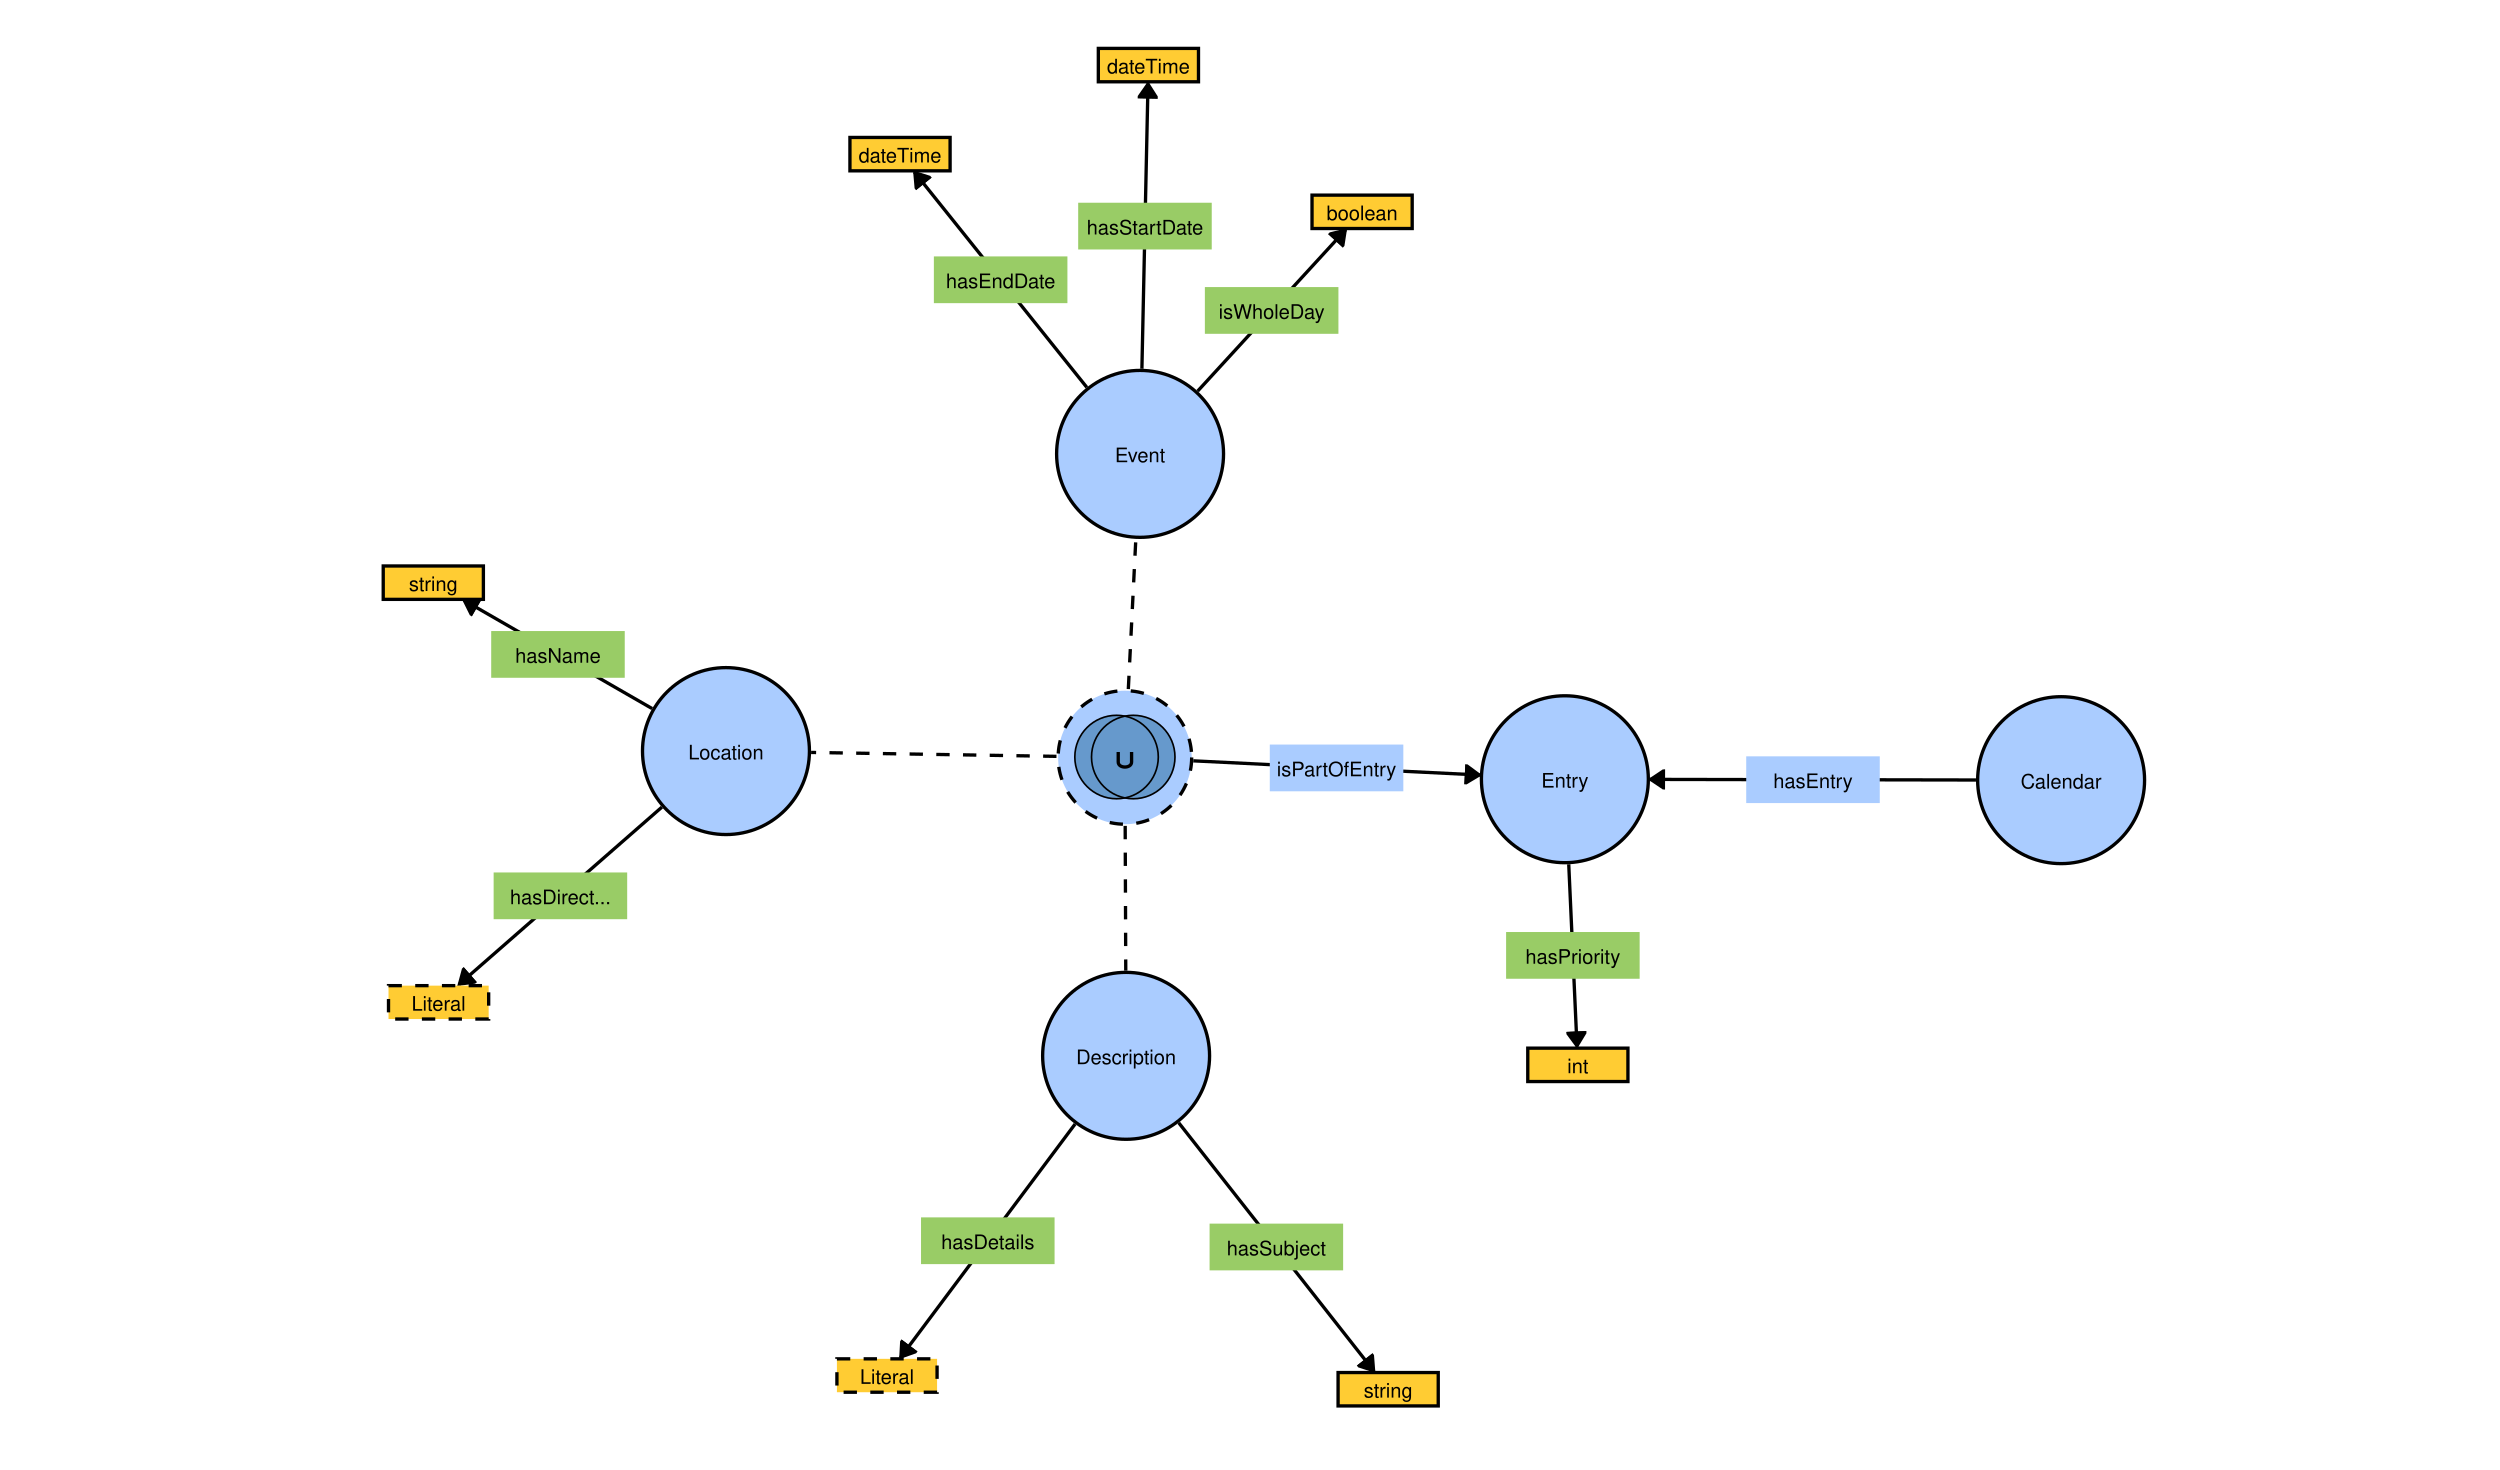
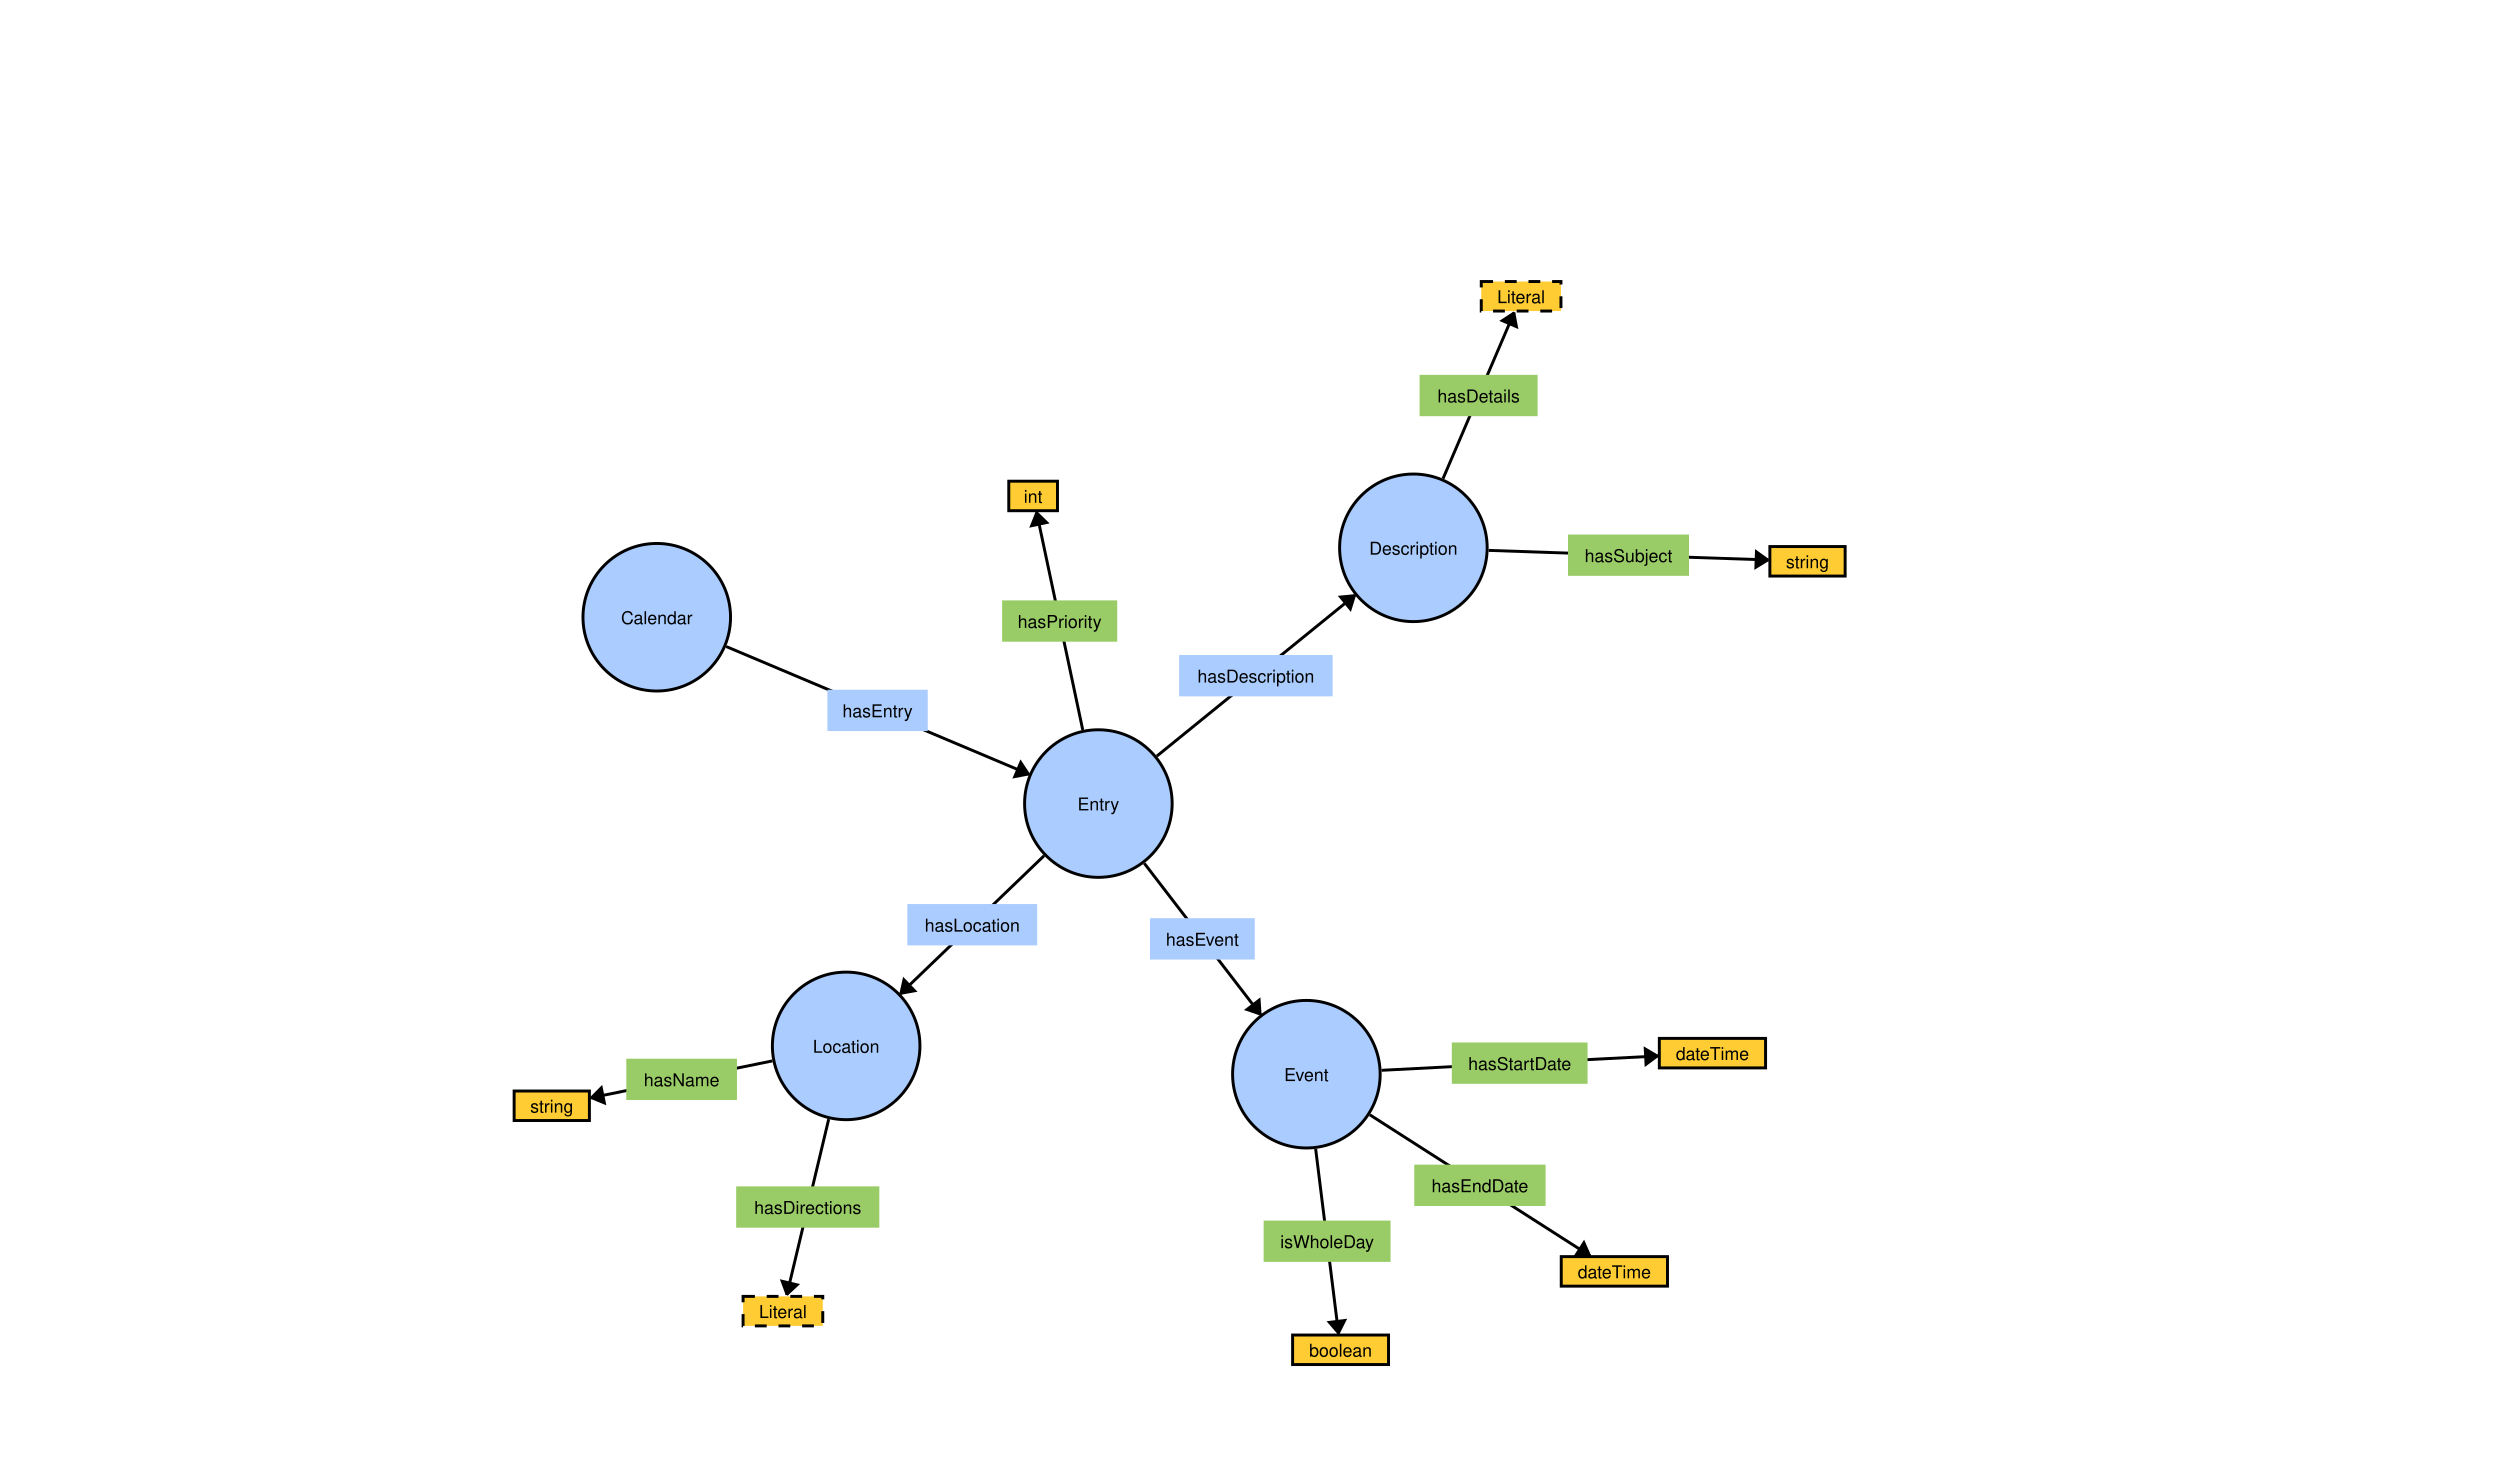
- <svg xmlns="http://www.w3.org/2000/svg" version="1.1" height="880" width="1497.6" class="vowlGraph">
-   <g transform="translate(-31,-104)scale(1)">
+ <svg xmlns="http://www.w3.org/2000/svg" class="vowlGraph" width="1497.6" height="884" version="1.1">
+   <g transform="translate(90.43487,72.77504)scale(0.884)">
    <g class="linkContainer">
      <defs>
-         <marker class="normalMarker" orient="auto" markerUnits="userSpaceOnUse" markerHeight="12" markerWidth="12" refY="0" refX="12" viewBox="0 -8 14 16" id="markerproperty6">
-           <path style="fill: rgb(0, 0, 0); stroke: rgb(0, 0, 0); stroke-width: 2; stroke-dasharray: 50;" d="M0,-8L12,0L0,8Z" />
-         </marker>
-         <marker class="normalMarker" orient="auto" markerUnits="userSpaceOnUse" markerHeight="12" markerWidth="12" refY="0" refX="12" viewBox="0 -8 14 16" id="markerproperty3">
-           <path style="fill: rgb(0, 0, 0); stroke: rgb(0, 0, 0); stroke-width: 2; stroke-dasharray: 50;" class="" d="M0,-8L12,0L0,8Z" />
-         </marker>
-         <marker class="normalMarker" orient="auto" markerUnits="userSpaceOnUse" markerHeight="12" markerWidth="12" refY="0" refX="12" viewBox="0 -8 14 16" id="markerproperty1">
-           <path style="fill: rgb(0, 0, 0); stroke: rgb(0, 0, 0); stroke-width: 2; stroke-dasharray: 50;" class="" d="M0,-8L12,0L0,8Z" />
-         </marker>
-         <marker class="normalMarker" orient="auto" markerUnits="userSpaceOnUse" markerHeight="12" markerWidth="12" refY="0" refX="12" viewBox="0 -8 14 16" id="markerproperty2">
-           <path style="fill: rgb(0, 0, 0); stroke: rgb(0, 0, 0); stroke-width: 2; stroke-dasharray: 50;" class="" d="M0,-8L12,0L0,8Z" />
-         </marker>
-         <marker class="normalMarker" orient="auto" markerUnits="userSpaceOnUse" markerHeight="12" markerWidth="12" refY="0" refX="12" viewBox="0 -8 14 16" id="markerproperty8">
-           <path style="fill: rgb(0, 0, 0); stroke: rgb(0, 0, 0); stroke-width: 2; stroke-dasharray: 50;" d="M0,-8L12,0L0,8Z" />
-         </marker>
-         <marker class="normalMarker" orient="auto" markerUnits="userSpaceOnUse" markerHeight="12" markerWidth="12" refY="0" refX="12" viewBox="0 -8 14 16" id="markerproperty4">
-           <path style="fill: rgb(0, 0, 0); stroke: rgb(0, 0, 0); stroke-width: 2; stroke-dasharray: 50;" class="" d="M0,-8L12,0L0,8Z" />
-         </marker>
-         <marker class="normalMarker" orient="auto" markerUnits="userSpaceOnUse" markerHeight="12" markerWidth="12" refY="0" refX="12" viewBox="0 -8 14 16" id="markerproperty10">
-           <path style="fill: rgb(0, 0, 0); stroke: rgb(0, 0, 0); stroke-width: 2; stroke-dasharray: 50;" class="" d="M0,-8L12,0L0,8Z" />
-         </marker>
-         <marker class="normalMarker" orient="auto" markerUnits="userSpaceOnUse" markerHeight="12" markerWidth="12" refY="0" refX="12" viewBox="0 -8 14 16" id="markerproperty9">
-           <path style="fill: rgb(0, 0, 0); stroke: rgb(0, 0, 0); stroke-width: 2; stroke-dasharray: 50;" d="M0,-8L12,0L0,8Z" />
-         </marker>
-         <marker class="normalMarker" orient="auto" markerUnits="userSpaceOnUse" markerHeight="12" markerWidth="12" refY="0" refX="12" viewBox="0 -8 14 16" id="markerproperty7">
-           <path style="fill: rgb(0, 0, 0); stroke: rgb(0, 0, 0); stroke-width: 2; stroke-dasharray: 50;" d="M0,-8L12,0L0,8Z" />
-         </marker>
-         <marker class="normalMarker" orient="auto" markerUnits="userSpaceOnUse" markerHeight="12" markerWidth="12" refY="0" refX="12" viewBox="0 -8 14 16" id="markerproperty5">
-           <path style="fill: rgb(0, 0, 0); stroke: rgb(0, 0, 0); stroke-width: 2; stroke-dasharray: 50;" d="M0,-8L12,0L0,8Z" />
-         </marker>
-         <marker class="specialMarker" orient="auto" markerUnits="userSpaceOnUse" markerHeight="12" markerWidth="12" refY="0" refX="12" viewBox="0 -8 14 16" id="markerGENERATED-UNION-class6-class2-0">
-           <path style="fill: rgb(0, 0, 0); stroke: rgb(0, 0, 0); stroke-width: 2; stroke-dasharray: 50;" d="M0,-8L12,0L0,8Z" />
-         </marker>
-         <marker class="specialMarker" orient="auto" markerUnits="userSpaceOnUse" markerHeight="12" markerWidth="12" refY="0" refX="12" viewBox="0 -8 14 16" id="markerGENERATED-UNION-class6-class4-1">
-           <path style="fill: rgb(0, 0, 0); stroke: rgb(0, 0, 0); stroke-width: 2; stroke-dasharray: 50;" d="M0,-8L12,0L0,8Z" />
-         </marker>
-         <marker class="specialMarker" orient="auto" markerUnits="userSpaceOnUse" markerHeight="12" markerWidth="12" refY="0" refX="12" viewBox="0 -8 14 16" id="markerGENERATED-UNION-class6-class5-2">
-           <path style="fill: rgb(0, 0, 0); stroke: rgb(0, 0, 0); stroke-width: 2; stroke-dasharray: 50;" d="M0,-8L12,0L0,8Z" />
+         <marker id="marker0" viewBox="-14 -10 28 20" markerWidth="10" markerHeight="10" orient="auto">
+           <path d="M0,0L -12,8L-12,-8L0,0" class="filled" style="fill: rgb(0, 0, 0); stroke: rgb(0, 0, 0); stroke-width: 2; stroke-dasharray: 100;" />
+         </marker>
+         <marker id="marker3" viewBox="-14 -10 28 20" markerWidth="10" markerHeight="10" orient="auto">
+           <path d="M0,0L -12,8L-12,-8L0,0" class="filled" style="fill: rgb(0, 0, 0); stroke: rgb(0, 0, 0); stroke-width: 2; stroke-dasharray: 100;" />
+         </marker>
+         <marker id="marker11" viewBox="-14 -10 28 20" markerWidth="10" markerHeight="10" orient="auto">
+           <path d="M0,0L -12,8L-12,-8L0,0" class="filled" style="fill: rgb(0, 0, 0); stroke: rgb(0, 0, 0); stroke-width: 2; stroke-dasharray: 100;" />
+         </marker>
+         <marker id="marker12" viewBox="-14 -10 28 20" markerWidth="10" markerHeight="10" orient="auto">
+           <path d="M0,0L -12,8L-12,-8L0,0" class="filled" style="fill: rgb(0, 0, 0); stroke: rgb(0, 0, 0); stroke-width: 2; stroke-dasharray: 100;" />
+         </marker>
+         <marker id="marker16" viewBox="-14 -10 28 20" markerWidth="10" markerHeight="10" orient="auto">
+           <path d="M0,0L -12,8L-12,-8L0,0" class="filled" style="fill: rgb(0, 0, 0); stroke: rgb(0, 0, 0); stroke-width: 2; stroke-dasharray: 100;" />
+         </marker>
+         <marker id="marker18" viewBox="-14 -10 28 20" markerWidth="10" markerHeight="10" orient="auto">
+           <path d="M0,0L -12,8L-12,-8L0,0" class="filled" style="fill: rgb(0, 0, 0); stroke: rgb(0, 0, 0); stroke-width: 2; stroke-dasharray: 100;" />
+         </marker>
+         <marker id="marker19" viewBox="-14 -10 28 20" markerWidth="10" markerHeight="10" orient="auto">
+           <path d="M0,0L -12,8L-12,-8L0,0" class="filled" style="fill: rgb(0, 0, 0); stroke: rgb(0, 0, 0); stroke-width: 2; stroke-dasharray: 100;" />
+         </marker>
+         <marker id="marker20" viewBox="-14 -10 28 20" markerWidth="10" markerHeight="10" orient="auto">
+           <path d="M0,0L -12,8L-12,-8L0,0" class="filled" style="fill: rgb(0, 0, 0); stroke: rgb(0, 0, 0); stroke-width: 2; stroke-dasharray: 100;" />
+         </marker>
+         <marker id="marker21" viewBox="-14 -10 28 20" markerWidth="10" markerHeight="10" orient="auto">
+           <path d="M0,0L -12,8L-12,-8L0,0" class="filled" style="fill: rgb(0, 0, 0); stroke: rgb(0, 0, 0); stroke-width: 2; stroke-dasharray: 100;" />
+         </marker>
+         <marker id="marker22" viewBox="-14 -10 28 20" markerWidth="10" markerHeight="10" orient="auto">
+           <path d="M0,0L -12,8L-12,-8L0,0" class="filled" style="fill: rgb(0, 0, 0); stroke: rgb(0, 0, 0); stroke-width: 2; stroke-dasharray: 100;" />
+         </marker>
+         <marker id="marker23" viewBox="-14 -10 28 20" markerWidth="10" markerHeight="10" orient="auto">
+           <path d="M0,0L -12,8L-12,-8L0,0" class="filled" style="fill: rgb(0, 0, 0); stroke: rgb(0, 0, 0); stroke-width: 2; stroke-dasharray: 100;" />
+         </marker>
+         <marker id="marker24" viewBox="-14 -10 28 20" markerWidth="10" markerHeight="10" orient="auto">
+           <path d="M0,0L -12,8L-12,-8L0,0" class="filled" style="fill: rgb(0, 0, 0); stroke: rgb(0, 0, 0); stroke-width: 2; stroke-dasharray: 100;" />
        </marker>
      </defs>
-       <g class="link">
-         <path style="fill: none; stroke: rgb(0, 0, 0); stroke-width: 2;" d="M427.491,587.495Q378.864,630.01,366.707,640.639Q354.55,651.268,305.923,693.783" marker-start="" marker-end="url(#markerproperty6)" class="link-path nodeclass2 nodeliteral4 normal" />
-       </g>
-       <g class="link">
-         <path style="fill: none; stroke: rgb(0, 0, 0); stroke-width: 2;" d="M675.036,777.32Q633.191,833.272,622.73,847.26Q612.268,861.247,570.423,917.199" marker-start="" marker-end="url(#markerproperty8)" class="link-path nodeclass4 nodeliteral6 normal" />
-       </g>
-       <g class="link">
-         <path style="fill: none; stroke: rgb(0, 0, 0); stroke-width: 2;" d="M682.072,336.082Q640.755,284.496,630.426,271.599Q620.097,258.703,578.779,207.116" marker-start="" marker-end="url(#markerproperty9)" class="link-path nodeclass5 nodedatatype7 normal" />
-       </g>
-       <g class="link">
-         <path style="fill: none; stroke: rgb(0, 0, 0); stroke-width: 2;" d="M421.681,528.49Q376.535,502.512,365.248,496.017Q353.961,489.523,308.814,463.545" marker-start="" marker-end="url(#markerproperty7)" class="link-path nodeclass2 nodedatatype5 normal" />
-       </g>
-       <g class="link">
-         <path style="fill: none; stroke: rgb(0, 0, 0); stroke-width: 2;" d="M748.428,338.305Q783.899,299.635,792.767,289.967Q801.635,280.299,837.106,241.629" marker-start="" marker-end="url(#markerproperty5)" class="link-path nodeclass5 nodedatatype3 normal" />
-       </g>
-       <g class="link">
-         <path style="fill: none; stroke: rgb(0, 0, 0); stroke-width: 2; stroke-dasharray: 8;" d="M663.868,557.086Q605.073,556.148,590.374,555.913Q575.675,555.678,516.879,554.74" marker-start="" marker-end="" class="link-path nodeclass6 nodeclass2 special" />
-       </g>
-       <g class="link">
-         <path style="fill: none; stroke: rgb(0, 0, 0); stroke-width: 2; stroke-dasharray: 8;" d="M705.028,598.74Q705.167,633.436,705.202,642.11Q705.237,650.784,705.376,685.479" marker-start="" marker-end="" class="link-path nodeclass6 nodeclass4 special" />
-       </g>
-       <g class="link">
-         <path style="fill: none; stroke: rgb(0, 0, 0); stroke-width: 2; stroke-dasharray: 8;" d="M706.91,516.792Q708.709,480.805,709.159,471.808Q709.609,462.812,711.408,426.825" marker-start="" marker-end="" class="link-path nodeclass6 nodeclass5 special" />
-       </g>
-       <g class="link">
-         <path style="fill: none; stroke: rgb(0, 0, 0); stroke-width: 2;" d="M970.739,621.742Q972.722,665.401,973.218,676.315Q973.714,687.23,975.697,730.888" marker-start="" marker-end="url(#markerproperty4)" class="link-path nodeclass1 nodedatatype2 normal" />
-       </g>
-       <g class="link">
-         <path style="fill: none; stroke: rgb(0, 0, 0); stroke-width: 2;" d="M737.096,776.576Q783.891,836.114,795.59,850.999Q807.289,865.884,854.084,925.422" marker-start="" marker-end="url(#markerproperty10)" class="link-path nodeclass4 nodedatatype8 normal" />
-       </g>
-       <g class="link">
-         <path style="fill: none; stroke: rgb(0, 0, 0); stroke-width: 2;" d="M715.046,324.9Q716.511,256.537,716.877,239.446Q717.243,222.355,718.707,153.992" marker-start="" marker-end="url(#markerproperty3)" class="link-path nodeclass5 nodedatatype1 normal" />
-       </g>
-       <g class="link">
-         <path style="fill: none; stroke: rgb(0, 0, 0); stroke-width: 2;" d="M745.813,559.769Q814.482,563.17,831.65,564.02Q848.817,564.871,917.487,568.272" marker-start="" marker-end="url(#markerproperty1)" class="link-path nodeclass6 nodeclass1 normal" />
-       </g>
-       <g class="link">
-         <path style="fill: none; stroke: rgb(0, 0, 0); stroke-width: 2;" d="M1214.688,571.251Q1136.582,571.106,1117.056,571.07Q1097.53,571.034,1019.424,570.889" marker-start="" marker-end="url(#markerproperty2)" class="link-path nodeclass3 nodeclass1 normal" />
+       <g class="link" marker-end="url(#marker12)">
+         <path class="link-path node13 node10 normal" d="M459.272,676.032Q447.908,723.697,445.067,735.613Q442.226,747.529,430.861,795.194" style="fill: none; stroke: rgb(0, 0, 0); stroke-width: 2;" />
+       </g>
+       <g class="link" marker-end="url(#marker20)">
+         <path class="link-path node17 node14 normal" d="M389.74,355.772Q471.851,390.416,492.379,399.076Q512.907,407.737,595.018,442.381" style="fill: none; stroke: rgb(0, 0, 0); stroke-width: 2;" />
+       </g>
+       <g class="link" marker-end="url(#marker23)">
+         <path class="link-path node1 node8 normal" d="M789.241,696.215Q795.452,746.275,797.004,758.79Q798.557,771.305,804.768,821.366" style="fill: none; stroke: rgb(0, 0, 0); stroke-width: 2;" />
+       </g>
+       <g class="link" marker-end="url(#marker11)">
+         <path class="link-path node1 node7 normal" d="M833.894,642.963Q908.79,639.08,927.514,638.109Q946.238,637.139,1021.135,633.256" style="fill: none; stroke: rgb(0, 0, 0); stroke-width: 2;" />
+       </g>
+       <g class="link" marker-end="url(#marker0)">
+         <path class="link-path node1 node2 normal" d="M825.913,673.103Q885.631,711.337,900.56,720.895Q915.489,730.454,975.207,768.688" style="fill: none; stroke: rgb(0, 0, 0); stroke-width: 2;" />
+       </g>
+       <g class="link" marker-end="url(#marker19)">
+         <path class="link-path node14 node6 normal" d="M631.426,412.316Q618.907,353.285,615.777,338.527Q612.648,323.769,600.128,264.738" style="fill: none; stroke: rgb(0, 0, 0); stroke-width: 2;" />
+       </g>
+       <g class="link" marker-end="url(#marker24)">
+         <path class="link-path node14 node4 normal" d="M681.602,430.062Q735.314,386.456,748.742,375.555Q762.17,364.654,815.883,321.048" style="fill: none; stroke: rgb(0, 0, 0); stroke-width: 2;" />
+       </g>
+       <g class="link" marker-end="url(#marker21)">
+         <path class="link-path node4 node9 normal" d="M875.554,242.022Q894.85,196.963,899.674,185.698Q904.498,174.433,923.794,129.374" style="fill: none; stroke: rgb(0, 0, 0); stroke-width: 2;" />
+       </g>
+       <g class="link" marker-end="url(#marker18)">
+         <path class="link-path node14 node1 normal" d="M673.086,502.643Q704.605,543.652,712.485,553.905Q720.364,564.157,751.884,605.167" style="fill: none; stroke: rgb(0, 0, 0); stroke-width: 2;" />
+       </g>
+       <g class="link" marker-end="url(#marker22)">
+         <path class="link-path node13 node15 normal" d="M421.123,636.587Q371.906,646.598,359.601,649.101Q347.297,651.604,298.08,661.614" style="fill: none; stroke: rgb(0, 0, 0); stroke-width: 2;" />
+       </g>
+       <g class="link" marker-end="url(#marker16)">
+         <path class="link-path node14 node13 normal" d="M605.232,497.542Q566.289,534.96,556.553,544.314Q546.817,553.669,507.874,591.087" style="fill: none; stroke: rgb(0, 0, 0); stroke-width: 2;" />
+       </g>
+       <g class="link" marker-end="url(#marker3)">
+         <path class="link-path node4 node5 normal" d="M906.447,290.649Q982.286,293.245,1001.246,293.894Q1020.205,294.543,1096.044,297.139" style="fill: none; stroke: rgb(0, 0, 0); stroke-width: 2;" />
      </g>
    </g>
    <g class="cardinalityContainer" />
    <g class="labelContainer">
-       <g transform="translate(366.7071,640.6387)" class="labelGroup">
-         <g id="property6" class="label">
-           <rect style="fill: rgb(153, 204, 102);" height="28" width="80" y="-14" x="-40" class="datatypeproperty property datatype" />
-           <text style="font-family: Helvetica,Arial,sans-serif; font-size: 12px; pointer-events: none;" y="-9px" text-anchor="middle" class="text">
-             <tspan style="font-family: Helvetica,Arial,sans-serif; font-size: 12px; pointer-events: none;" dy="14px" x="0" class="text">hasDirect...</tspan>
-           </text>
-         </g>
-       </g>
-       <g transform="translate(622.7296,847.2596)" class="labelGroup">
-         <g id="property8" class="label">
-           <rect style="fill: rgb(153, 204, 102);" height="28" width="80" y="-14" x="-40" class="datatypeproperty property datatype" />
-           <text style="font-family: Helvetica,Arial,sans-serif; font-size: 12px; pointer-events: none;" y="-9px" text-anchor="middle" class="text">
-             <tspan style="font-family: Helvetica,Arial,sans-serif; font-size: 12px; pointer-events: none;" dy="14px" x="0" class="text">hasDetails</tspan>
-           </text>
-         </g>
-       </g>
-       <g transform="translate(630.4258,271.5993)" class="labelGroup">
-         <g id="property9" class="label">
-           <rect style="fill: rgb(153, 204, 102);" height="28" width="80" y="-14" x="-40" class="datatypeproperty property datatype" />
-           <text style="font-family: Helvetica,Arial,sans-serif; font-size: 12px; pointer-events: none;" y="-9px" text-anchor="middle" class="text">
-             <tspan style="font-family: Helvetica,Arial,sans-serif; font-size: 12px; pointer-events: none;" dy="14px" x="0" class="text">hasEndDate</tspan>
-           </text>
-         </g>
-       </g>
-       <g transform="translate(365.2478,496.0173)" class="labelGroup">
-         <g id="property7" class="label">
-           <rect style="fill: rgb(153, 204, 102);" height="28" width="80" y="-14" x="-40" class="datatypeproperty property datatype" />
-           <text style="font-family: Helvetica,Arial,sans-serif; font-size: 12px; pointer-events: none;" y="-9px" text-anchor="middle" class="text">
-             <tspan style="font-family: Helvetica,Arial,sans-serif; font-size: 12px; pointer-events: none;" dy="14px" x="0" class="text">hasName</tspan>
-           </text>
-         </g>
-       </g>
-       <g transform="translate(792.7671,289.967)" class="labelGroup">
-         <g id="property5" class="label">
-           <rect style="fill: rgb(153, 204, 102);" height="28" width="80" y="-14" x="-40" class="datatypeproperty property datatype" />
-           <text style="font-family: Helvetica,Arial,sans-serif; font-size: 12px; pointer-events: none;" y="-9px" text-anchor="middle" class="text">
-             <tspan style="font-family: Helvetica,Arial,sans-serif; font-size: 12px; pointer-events: none;" dy="14px" x="0" class="text">isWholeDay</tspan>
-           </text>
-         </g>
-       </g>
-       <g transform="translate(973.2181,676.3152)" class="labelGroup">
-         <g id="property4" class="label">
-           <rect style="fill: rgb(153, 204, 102);" height="28" width="80" y="-14" x="-40" class="datatypeproperty property datatype" />
-           <text style="font-family: Helvetica,Arial,sans-serif; font-size: 12px; pointer-events: none;" y="-9px" text-anchor="middle" class="text">
-             <tspan style="font-family: Helvetica,Arial,sans-serif; font-size: 12px; pointer-events: none;" dy="14px" x="0" class="text">hasPriority</tspan>
-           </text>
-         </g>
-       </g>
-       <g transform="translate(795.59,850.999)" class="labelGroup">
-         <g id="property10" class="label">
-           <rect style="fill: rgb(153, 204, 102);" height="28" width="80" y="-14" x="-40" class="datatypeproperty property datatype" />
-           <text style="font-family: Helvetica,Arial,sans-serif; font-size: 12px; pointer-events: none;" y="-9px" text-anchor="middle" class="text">
-             <tspan style="font-family: Helvetica,Arial,sans-serif; font-size: 12px; pointer-events: none;" dy="14px" x="0" class="text">hasSubject</tspan>
-           </text>
-         </g>
-       </g>
-       <g transform="translate(716.8769,239.4461)" class="labelGroup">
-         <g id="property3" class="label">
-           <rect style="fill: rgb(153, 204, 102);" height="28" width="80" y="-14" x="-40" class="datatypeproperty property datatype" />
-           <text style="font-family: Helvetica,Arial,sans-serif; font-size: 12px; pointer-events: none;" y="-9px" text-anchor="middle" class="text">
-             <tspan style="font-family: Helvetica,Arial,sans-serif; font-size: 12px; pointer-events: none;" dy="14px" x="0" class="text">hasStartDate</tspan>
-           </text>
-         </g>
-       </g>
-       <g transform="translate(831.6498,564.0202)" class="labelGroup">
-         <g id="property1" class="label">
-           <rect style="fill: rgb(170, 204, 255);" height="28" width="80" y="-14" x="-40" class="objectproperty property object" />
-           <text style="font-family: Helvetica,Arial,sans-serif; font-size: 12px; pointer-events: none;" y="-9px" text-anchor="middle" class="text">
-             <tspan style="font-family: Helvetica,Arial,sans-serif; font-size: 12px; pointer-events: none;" dy="14px" x="0" class="text">isPartOfEntry</tspan>
-           </text>
-         </g>
-       </g>
-       <g transform="translate(1117.056,571.0703)" class="labelGroup">
-         <g id="property2" class="label">
-           <rect style="fill: rgb(170, 204, 255);" height="28" width="80" y="-14" x="-40" class="objectproperty property object" />
-           <text style="font-family: Helvetica,Arial,sans-serif; font-size: 12px; pointer-events: none;" y="-9px" text-anchor="middle" class="text">
-             <tspan style="font-family: Helvetica,Arial,sans-serif; font-size: 12px; pointer-events: none;" dy="14px" x="0" class="text">hasEntry</tspan>
+       <g class="labelGroup" transform="translate(445.0665,735.6131)">
+         <g class="label" id="12">
+           <rect class="datatypeproperty property datatype" x="-48.5" y="-14" width="97" height="28" style="fill: rgb(153, 204, 102);" />
+           <text class="text" style="fill: rgb(0, 0, 0); font-family: Helvetica,Arial,sans-serif; font-size: 12px; pointer-events: none;" text-anchor="middle" y="-7.353px">
+             <tspan class="text" x="0" dy="12px" style="font-family: Helvetica,Arial,sans-serif; font-size: 12px; pointer-events: none;">hasDirections</tspan>
+           </text>
+         </g>
+       </g>
+       <g class="labelGroup" transform="translate(492.3792,399.0765)">
+         <g class="label" id="20">
+           <rect class="objectproperty property object" x="-34" y="-14" width="68" height="28" style="fill: rgb(170, 204, 255);" />
+           <text class="text" style="fill: rgb(0, 0, 0); font-family: Helvetica,Arial,sans-serif; font-size: 12px; pointer-events: none;" text-anchor="middle" y="-7.353px">
+             <tspan class="text" x="0" dy="12px" style="font-family: Helvetica,Arial,sans-serif; font-size: 12px; pointer-events: none;">hasEntry</tspan>
+           </text>
+         </g>
+       </g>
+       <g class="labelGroup" transform="translate(797.0044,758.7904)">
+         <g class="label" id="23">
+           <rect class="datatypeproperty property datatype" x="-43" y="-14" width="86" height="28" style="fill: rgb(153, 204, 102);" />
+           <text class="text" style="fill: rgb(0, 0, 0); font-family: Helvetica,Arial,sans-serif; font-size: 12px; pointer-events: none;" text-anchor="middle" y="-7.353px">
+             <tspan class="text" x="0" dy="12px" style="font-family: Helvetica,Arial,sans-serif; font-size: 12px; pointer-events: none;">isWholeDay</tspan>
+           </text>
+         </g>
+       </g>
+       <g class="labelGroup" transform="translate(927.5143,638.1093)">
+         <g class="label" id="11">
+           <rect class="datatypeproperty property datatype" x="-46" y="-14" width="92" height="28" style="fill: rgb(153, 204, 102);" />
+           <text class="text" style="fill: rgb(0, 0, 0); font-family: Helvetica,Arial,sans-serif; font-size: 12px; pointer-events: none;" text-anchor="middle" y="-7.353px">
+             <tspan class="text" x="0" dy="12px" style="font-family: Helvetica,Arial,sans-serif; font-size: 12px; pointer-events: none;">hasStartDate</tspan>
+           </text>
+         </g>
+       </g>
+       <g class="labelGroup" transform="translate(900.5599,720.8951)">
+         <g class="label" id="0">
+           <rect class="datatypeproperty property datatype" x="-44.5" y="-14" width="89" height="28" style="fill: rgb(153, 204, 102);" />
+           <text class="text" style="fill: rgb(0, 0, 0); font-family: Helvetica,Arial,sans-serif; font-size: 12px; pointer-events: none;" text-anchor="middle" y="-7.353px">
+             <tspan class="text" x="0" dy="12px" style="font-family: Helvetica,Arial,sans-serif; font-size: 12px; pointer-events: none;">hasEndDate</tspan>
+           </text>
+         </g>
+       </g>
+       <g class="labelGroup" transform="translate(615.7774,338.5267)">
+         <g class="label" id="19">
+           <rect class="datatypeproperty property datatype" x="-39" y="-14" width="78" height="28" style="fill: rgb(153, 204, 102);" />
+           <text class="text" style="fill: rgb(0, 0, 0); font-family: Helvetica,Arial,sans-serif; font-size: 12px; pointer-events: none;" text-anchor="middle" y="-7.353px">
+             <tspan class="text" x="0" dy="12px" style="font-family: Helvetica,Arial,sans-serif; font-size: 12px; pointer-events: none;">hasPriority</tspan>
+           </text>
+         </g>
+       </g>
+       <g class="labelGroup" transform="translate(748.7422,375.5549)">
+         <g class="label" id="24">
+           <rect class="objectproperty property object" x="-52" y="-14" width="104" height="28" style="fill: rgb(170, 204, 255);" />
+           <text class="text" style="fill: rgb(0, 0, 0); font-family: Helvetica,Arial,sans-serif; font-size: 12px; pointer-events: none;" text-anchor="middle" y="-7.353px">
+             <tspan class="text" x="0" dy="12px" style="font-family: Helvetica,Arial,sans-serif; font-size: 12px; pointer-events: none;">hasDescription</tspan>
+           </text>
+         </g>
+       </g>
+       <g class="labelGroup" transform="translate(899.674,185.6978)">
+         <g class="label" id="21">
+           <rect class="datatypeproperty property datatype" x="-40" y="-14" width="80" height="28" style="fill: rgb(153, 204, 102);" />
+           <text class="text" style="fill: rgb(0, 0, 0); font-family: Helvetica,Arial,sans-serif; font-size: 12px; pointer-events: none;" text-anchor="middle" y="-7.353px">
+             <tspan class="text" x="0" dy="12px" style="font-family: Helvetica,Arial,sans-serif; font-size: 12px; pointer-events: none;">hasDetails</tspan>
+           </text>
+         </g>
+       </g>
+       <g class="labelGroup" transform="translate(712.4846,553.9047)">
+         <g class="label" id="18">
+           <rect class="objectproperty property object" x="-35.5" y="-14" width="71" height="28" style="fill: rgb(170, 204, 255);" />
+           <text class="text" style="fill: rgb(0, 0, 0); font-family: Helvetica,Arial,sans-serif; font-size: 12px; pointer-events: none;" text-anchor="middle" y="-7.353px">
+             <tspan class="text" x="0" dy="12px" style="font-family: Helvetica,Arial,sans-serif; font-size: 12px; pointer-events: none;">hasEvent</tspan>
+           </text>
+         </g>
+       </g>
+       <g class="labelGroup" transform="translate(359.6013,649.1008)">
+         <g class="label" id="22">
+           <rect class="datatypeproperty property datatype" x="-37.5" y="-14" width="75" height="28" style="fill: rgb(153, 204, 102);" />
+           <text class="text" style="fill: rgb(0, 0, 0); font-family: Helvetica,Arial,sans-serif; font-size: 12px; pointer-events: none;" text-anchor="middle" y="-7.353px">
+             <tspan class="text" x="0" dy="12px" style="font-family: Helvetica,Arial,sans-serif; font-size: 12px; pointer-events: none;">hasName</tspan>
+           </text>
+         </g>
+       </g>
+       <g class="labelGroup" transform="translate(556.5532,544.3142)">
+         <g class="label" id="16">
+           <rect class="objectproperty property object" x="-44" y="-14" width="88" height="28" style="fill: rgb(170, 204, 255);" />
+           <text class="text" style="fill: rgb(0, 0, 0); font-family: Helvetica,Arial,sans-serif; font-size: 12px; pointer-events: none;" text-anchor="middle" y="-7.353px">
+             <tspan class="text" x="0" dy="12px" style="font-family: Helvetica,Arial,sans-serif; font-size: 12px; pointer-events: none;">hasLocation</tspan>
+           </text>
+         </g>
+       </g>
+       <g class="labelGroup" transform="translate(1001.246,293.8937)">
+         <g class="label" id="3">
+           <rect class="datatypeproperty property datatype" x="-41" y="-14" width="82" height="28" style="fill: rgb(153, 204, 102);" />
+           <text class="text" style="fill: rgb(0, 0, 0); font-family: Helvetica,Arial,sans-serif; font-size: 12px; pointer-events: none;" text-anchor="middle" y="-7.353px">
+             <tspan class="text" x="0" dy="12px" style="font-family: Helvetica,Arial,sans-serif; font-size: 12px; pointer-events: none;">hasSubject</tspan>
          </text>
        </g>
      </g>
    </g>
    <g class="nodeContainer">
-       <g transform="translate(704.863,557.7405)" id="class6" class="node">
-         <circle style="fill: rgb(170, 204, 255); stroke: rgb(0, 0, 0); stroke-width: 2; stroke-dasharray: 8;" r="40" class="owl:unionOf class special" />
-         <g style="pointer-events: none;" transform="translate(-5,-0.25)" class="embedded">
-           <circle style="fill: rgb(102, 153, 204);" r="25" class="symbol" />
-           <circle style="fill: rgb(102, 153, 204); stroke: rgb(0, 0, 0); stroke-width: 1;" r="25" class="symbol fineline" cx="10" />
-           <circle style="fill: none; stroke: rgb(0, 0, 0); stroke-width: 1;" r="25" class="nofill fineline" />
-           <path style="fill: none; stroke: rgb(0, 0, 0); stroke-width: 2;" d="m 1,-3 c 0,2 0,4 0,6 0,0 0,0 0,0 0,2 2,3 4,3 2,0 4,-1 4,-3 0,-2 0,-4 0,-6" class="link" />
-         </g>
-         <text style="font-family: Helvetica,Arial,sans-serif; font-size: 12px; pointer-events: none;" transform="translate(0, 25)" y="-9px" text-anchor="middle" class="text" />
-       </g>
-       <g transform="translate(976.1971,741.8872)" id="datatype2" class="node">
-         <rect style="fill: rgb(255, 204, 51); stroke: rgb(0, 0, 0); stroke-width: 2;" height="20" width="60" y="-10" x="-30" class="class datatype" />
-         <text style="font-family: Helvetica,Arial,sans-serif; font-size: 12px; pointer-events: none;" y="-9px" text-anchor="middle" class="text">
-           <tspan style="font-family: Helvetica,Arial,sans-serif; font-size: 12px; pointer-events: none;" dy="14px" x="0" class="text">int</tspan>
-         </text>
-       </g>
-       <g transform="translate(705.581,736.4789)" id="class4" class="node">
-         <circle style="fill: rgb(170, 204, 255); stroke: rgb(0, 0, 0); stroke-width: 2;" r="50" class="class" />
-         <text style="font-family: Helvetica,Arial,sans-serif; font-size: 12px; pointer-events: none;" y="-9px" text-anchor="middle" class="text">
-           <tspan style="font-family: Helvetica,Arial,sans-serif; font-size: 12px; pointer-events: none;" dy="14px" x="0" class="text">Description</tspan>
-         </text>
-       </g>
-       <g transform="translate(562.3451,927.9997)" id="literal6" class="node">
-         <rect style="fill: rgb(255, 204, 51); stroke: rgb(0, 0, 0); stroke-width: 2; stroke-dasharray: 8;" height="20" width="60" y="-10" x="-30" class="class literal datatype special" />
-         <text style="font-family: Helvetica,Arial,sans-serif; font-size: 12px; pointer-events: none;" y="-9px" text-anchor="middle" class="text">
-           <tspan style="font-family: Helvetica,Arial,sans-serif; font-size: 12px; pointer-events: none;" dy="14px" x="0" class="text">Literal</tspan>
-         </text>
-       </g>
-       <g transform="translate(465.8855,553.926)" id="class2" class="node">
-         <circle style="fill: rgb(170, 204, 255); stroke: rgb(0, 0, 0); stroke-width: 2;" r="50" class="class" />
-         <text style="font-family: Helvetica,Arial,sans-serif; font-size: 12px; pointer-events: none;" y="-9px" text-anchor="middle" class="text">
-           <tspan style="font-family: Helvetica,Arial,sans-serif; font-size: 12px; pointer-events: none;" dy="14px" x="0" class="text">Location</tspan>
-         </text>
-       </g>
-       <g transform="translate(293.7328,704.4409)" id="literal4" class="node">
-         <rect style="fill: rgb(255, 204, 51); stroke: rgb(0, 0, 0); stroke-width: 2; stroke-dasharray: 8;" height="20" width="60" y="-10" x="-30" class="class literal datatype special" />
-         <text style="font-family: Helvetica,Arial,sans-serif; font-size: 12px; pointer-events: none;" y="-9px" text-anchor="middle" class="text">
-           <tspan style="font-family: Helvetica,Arial,sans-serif; font-size: 12px; pointer-events: none;" dy="14px" x="0" class="text">Literal</tspan>
-         </text>
-       </g>
-       <g transform="translate(290.569,453.0458)" id="datatype5" class="node">
-         <rect style="fill: rgb(255, 204, 51); stroke: rgb(0, 0, 0); stroke-width: 2;" height="20" width="60" y="-10" x="-30" class="class datatype" />
-         <text style="font-family: Helvetica,Arial,sans-serif; font-size: 12px; pointer-events: none;" y="-9px" text-anchor="middle" class="text">
-           <tspan style="font-family: Helvetica,Arial,sans-serif; font-size: 12px; pointer-events: none;" dy="14px" x="0" class="text">string</tspan>
-         </text>
-       </g>
-       <g transform="translate(713.9542,375.8887)" id="class5" class="node">
-         <circle style="fill: rgb(170, 204, 255); stroke: rgb(0, 0, 0); stroke-width: 2;" r="50" class="class" />
-         <text style="font-family: Helvetica,Arial,sans-serif; font-size: 12px; pointer-events: none;" y="-9px" text-anchor="middle" class="text">
-           <tspan style="font-family: Helvetica,Arial,sans-serif; font-size: 12px; pointer-events: none;" dy="14px" x="0" class="text">Event</tspan>
-         </text>
-       </g>
-       <g transform="translate(570.1451,196.3357)" id="datatype7" class="node">
-         <rect style="fill: rgb(255, 204, 51); stroke: rgb(0, 0, 0); stroke-width: 2;" height="20" width="60" y="-10" x="-30" class="class datatype" />
-         <text style="font-family: Helvetica,Arial,sans-serif; font-size: 12px; pointer-events: none;" y="-9px" text-anchor="middle" class="text">
-           <tspan style="font-family: Helvetica,Arial,sans-serif; font-size: 12px; pointer-events: none;" dy="14px" x="0" class="text">dateTime</tspan>
-         </text>
-       </g>
-       <g transform="translate(718.943,142.992)" id="datatype1" class="node">
-         <rect style="fill: rgb(255, 204, 51); stroke: rgb(0, 0, 0); stroke-width: 2;" height="20" width="60" y="-10" x="-30" class="class datatype" />
-         <text style="font-family: Helvetica,Arial,sans-serif; font-size: 12px; pointer-events: none;" y="-9px" text-anchor="middle" class="text">
-           <tspan style="font-family: Helvetica,Arial,sans-serif; font-size: 12px; pointer-events: none;" dy="14px" x="0" class="text">dateTime</tspan>
-         </text>
-       </g>
-       <g transform="translate(846.9545,230.892)" id="datatype3" class="node">
-         <rect style="fill: rgb(255, 204, 51); stroke: rgb(0, 0, 0); stroke-width: 2;" height="20" width="60" y="-10" x="-30" class="class datatype" />
-         <text style="font-family: Helvetica,Arial,sans-serif; font-size: 12px; pointer-events: none;" y="-9px" text-anchor="middle" class="text">
-           <tspan style="font-family: Helvetica,Arial,sans-serif; font-size: 12px; pointer-events: none;" dy="14px" x="0" class="text">boolean</tspan>
-         </text>
-       </g>
-       <g transform="translate(1265.688,571.3459)" id="class3" class="node">
-         <circle style="fill: rgb(170, 204, 255); stroke: rgb(0, 0, 0); stroke-width: 2;" r="50" class="class" />
-         <text style="font-family: Helvetica,Arial,sans-serif; font-size: 12px; pointer-events: none;" y="-9px" text-anchor="middle" class="text">
-           <tspan style="font-family: Helvetica,Arial,sans-serif; font-size: 12px; pointer-events: none;" dy="14px" x="0" class="text">Calendar</tspan>
-         </text>
-       </g>
-       <g transform="translate(968.4244,570.7947)" id="class1" class="node">
-         <circle style="fill: rgb(170, 204, 255); stroke: rgb(0, 0, 0); stroke-width: 2;" r="50" class="class" />
-         <text style="font-family: Helvetica,Arial,sans-serif; font-size: 12px; pointer-events: none;" y="-9px" text-anchor="middle" class="text">
-           <tspan style="font-family: Helvetica,Arial,sans-serif; font-size: 12px; pointer-events: none;" dy="14px" x="0" class="text">Entry</tspan>
-         </text>
-       </g>
-       <g transform="translate(862.5614,936.208)" id="datatype8" class="node">
-         <rect style="fill: rgb(255, 204, 51); stroke: rgb(0, 0, 0); stroke-width: 2;" height="20" width="60" y="-10" x="-30" class="class datatype" />
-         <text style="font-family: Helvetica,Arial,sans-serif; font-size: 12px; pointer-events: none;" y="-9px" text-anchor="middle" class="text">
-           <tspan style="font-family: Helvetica,Arial,sans-serif; font-size: 12px; pointer-events: none;" dy="14px" x="0" class="text">string</tspan>
+       <g class="node" id="14" transform="translate(642.0071,462.2062)">
+         <circle class="class" r="50" style="fill: rgb(170, 204, 255); stroke: rgb(0, 0, 0); stroke-width: 2;" />
+         <text class="text" style="fill: rgb(0, 0, 0); font-family: Helvetica,Arial,sans-serif; font-size: 12px; pointer-events: none;" text-anchor="middle" y="-7.353px">
+           <tspan class="text" x="0" dy="12px" style="font-family: Helvetica,Arial,sans-serif; font-size: 12px; pointer-events: none;">Entry</tspan>
+         </text>
+       </g>
+       <g class="node" id="6" transform="translate(597.8001,253.7593)">
+         <rect class="class datatype" x="-16.5" y="-10" width="33" height="20" style="fill: rgb(255, 204, 51); stroke: rgb(0, 0, 0); stroke-width: 2;" />
+         <text class="text" style="fill: rgb(0, 0, 0); font-family: Helvetica,Arial,sans-serif; font-size: 12px; pointer-events: none;" text-anchor="middle" y="-7.353px">
+           <tspan class="text" x="0" dy="12px" style="font-family: Helvetica,Arial,sans-serif; font-size: 12px; pointer-events: none;">int</tspan>
+         </text>
+       </g>
+       <g class="node" id="10" transform="translate(428.2454,806.1672)">
+         <rect class="class literal datatype dashed" x="-27" y="-10" width="54" height="20" style="fill: rgb(255, 204, 51); stroke: rgb(0, 0, 0); stroke-width: 2; stroke-dasharray: 8;" />
+         <text class="text" style="fill: rgb(0, 0, 0); font-family: Helvetica,Arial,sans-serif; font-size: 12px; pointer-events: none;" text-anchor="middle" y="-7.353px">
+           <tspan class="text" x="0" dy="12px" style="font-family: Helvetica,Arial,sans-serif; font-size: 12px; pointer-events: none;">Literal</tspan>
+         </text>
+       </g>
+       <g class="node" id="15" transform="translate(271.6,667.0002)">
+         <rect class="class datatype" x="-25.5" y="-10" width="51" height="20" style="fill: rgb(255, 204, 51); stroke: rgb(0, 0, 0); stroke-width: 2;" />
+         <text class="text" style="fill: rgb(0, 0, 0); font-family: Helvetica,Arial,sans-serif; font-size: 12px; pointer-events: none;" text-anchor="middle" y="-7.353px">
+           <tspan class="text" x="0" dy="12px" style="font-family: Helvetica,Arial,sans-serif; font-size: 12px; pointer-events: none;">string</tspan>
+         </text>
+       </g>
+       <g class="node" id="13" transform="translate(471.0993,626.4223)">
+         <circle class="class" r="50" style="fill: rgb(170, 204, 255); stroke: rgb(0, 0, 0); stroke-width: 2;" />
+         <text class="text" style="fill: rgb(0, 0, 0); font-family: Helvetica,Arial,sans-serif; font-size: 12px; pointer-events: none;" text-anchor="middle" y="-7.353px">
+           <tspan class="text" x="0" dy="12px" style="font-family: Helvetica,Arial,sans-serif; font-size: 12px; pointer-events: none;">Location</tspan>
+         </text>
+       </g>
+       <g class="node" id="1" transform="translate(782.9622,645.6032)">
+         <circle class="class" r="50" style="fill: rgb(170, 204, 255); stroke: rgb(0, 0, 0); stroke-width: 2;" />
+         <text class="text" style="fill: rgb(0, 0, 0); font-family: Helvetica,Arial,sans-serif; font-size: 12px; pointer-events: none;" text-anchor="middle" y="-7.353px">
+           <tspan class="text" x="0" dy="12px" style="font-family: Helvetica,Arial,sans-serif; font-size: 12px; pointer-events: none;">Event</tspan>
+         </text>
+       </g>
+       <g class="node" id="8" transform="translate(806.1313,832.358)">
+         <rect class="class datatype" x="-32.5" y="-10" width="65" height="20" style="fill: rgb(255, 204, 51); stroke: rgb(0, 0, 0); stroke-width: 2;" />
+         <text class="text" style="fill: rgb(0, 0, 0); font-family: Helvetica,Arial,sans-serif; font-size: 12px; pointer-events: none;" text-anchor="middle" y="-7.353px">
+           <tspan class="text" x="0" dy="12px" style="font-family: Helvetica,Arial,sans-serif; font-size: 12px; pointer-events: none;">boolean</tspan>
+         </text>
+       </g>
+       <g class="node" id="7" transform="translate(1058.133,631.3376)">
+         <rect class="class datatype" x="-36" y="-10" width="72" height="20" style="fill: rgb(255, 204, 51); stroke: rgb(0, 0, 0); stroke-width: 2;" />
+         <text class="text" style="fill: rgb(0, 0, 0); font-family: Helvetica,Arial,sans-serif; font-size: 12px; pointer-events: none;" text-anchor="middle" y="-7.353px">
+           <tspan class="text" x="0" dy="12px" style="font-family: Helvetica,Arial,sans-serif; font-size: 12px; pointer-events: none;">dateTime</tspan>
+         </text>
+       </g>
+       <g class="node" id="4" transform="translate(855.4773,288.9036)">
+         <circle class="class" r="50" style="fill: rgb(170, 204, 255); stroke: rgb(0, 0, 0); stroke-width: 2;" />
+         <text class="text" style="fill: rgb(0, 0, 0); font-family: Helvetica,Arial,sans-serif; font-size: 12px; pointer-events: none;" text-anchor="middle" y="-7.353px">
+           <tspan class="text" x="0" dy="12px" style="font-family: Helvetica,Arial,sans-serif; font-size: 12px; pointer-events: none;">Description</tspan>
+         </text>
+       </g>
+       <g class="node" id="5" transform="translate(1122.543,298.0461)">
+         <rect class="class datatype" x="-25.5" y="-10" width="51" height="20" style="fill: rgb(255, 204, 51); stroke: rgb(0, 0, 0); stroke-width: 2;" />
+         <text class="text" style="fill: rgb(0, 0, 0); font-family: Helvetica,Arial,sans-serif; font-size: 12px; pointer-events: none;" text-anchor="middle" y="-7.353px">
+           <tspan class="text" x="0" dy="12px" style="font-family: Helvetica,Arial,sans-serif; font-size: 12px; pointer-events: none;">string</tspan>
+         </text>
+       </g>
+       <g class="node" id="9" transform="translate(928.4701,118.4548)">
+         <rect class="class literal datatype dashed" x="-27" y="-10" width="54" height="20" style="fill: rgb(255, 204, 51); stroke: rgb(0, 0, 0); stroke-width: 2; stroke-dasharray: 8;" />
+         <text class="text" style="fill: rgb(0, 0, 0); font-family: Helvetica,Arial,sans-serif; font-size: 12px; pointer-events: none;" text-anchor="middle" y="-7.353px">
+           <tspan class="text" x="0" dy="12px" style="font-family: Helvetica,Arial,sans-serif; font-size: 12px; pointer-events: none;">Literal</tspan>
+         </text>
+       </g>
+       <g class="node" id="17" transform="translate(342.7514,335.9468)">
+         <circle class="class" r="50" style="fill: rgb(170, 204, 255); stroke: rgb(0, 0, 0); stroke-width: 2;" />
+         <text class="text" style="fill: rgb(0, 0, 0); font-family: Helvetica,Arial,sans-serif; font-size: 12px; pointer-events: none;" text-anchor="middle" y="-7.353px">
+           <tspan class="text" x="0" dy="12px" style="font-family: Helvetica,Arial,sans-serif; font-size: 12px; pointer-events: none;">Calendar</tspan>
+         </text>
+       </g>
+       <g class="node" id="2" transform="translate(991.6676,779.2268)">
+         <rect class="class datatype" x="-36" y="-10" width="72" height="20" style="fill: rgb(255, 204, 51); stroke: rgb(0, 0, 0); stroke-width: 2;" />
+         <text class="text" style="fill: rgb(0, 0, 0); font-family: Helvetica,Arial,sans-serif; font-size: 12px; pointer-events: none;" text-anchor="middle" y="-7.353px">
+           <tspan class="text" x="0" dy="12px" style="font-family: Helvetica,Arial,sans-serif; font-size: 12px; pointer-events: none;">dateTime</tspan>
        </text>
      </g>
    </g>
  </g>
</svg>
